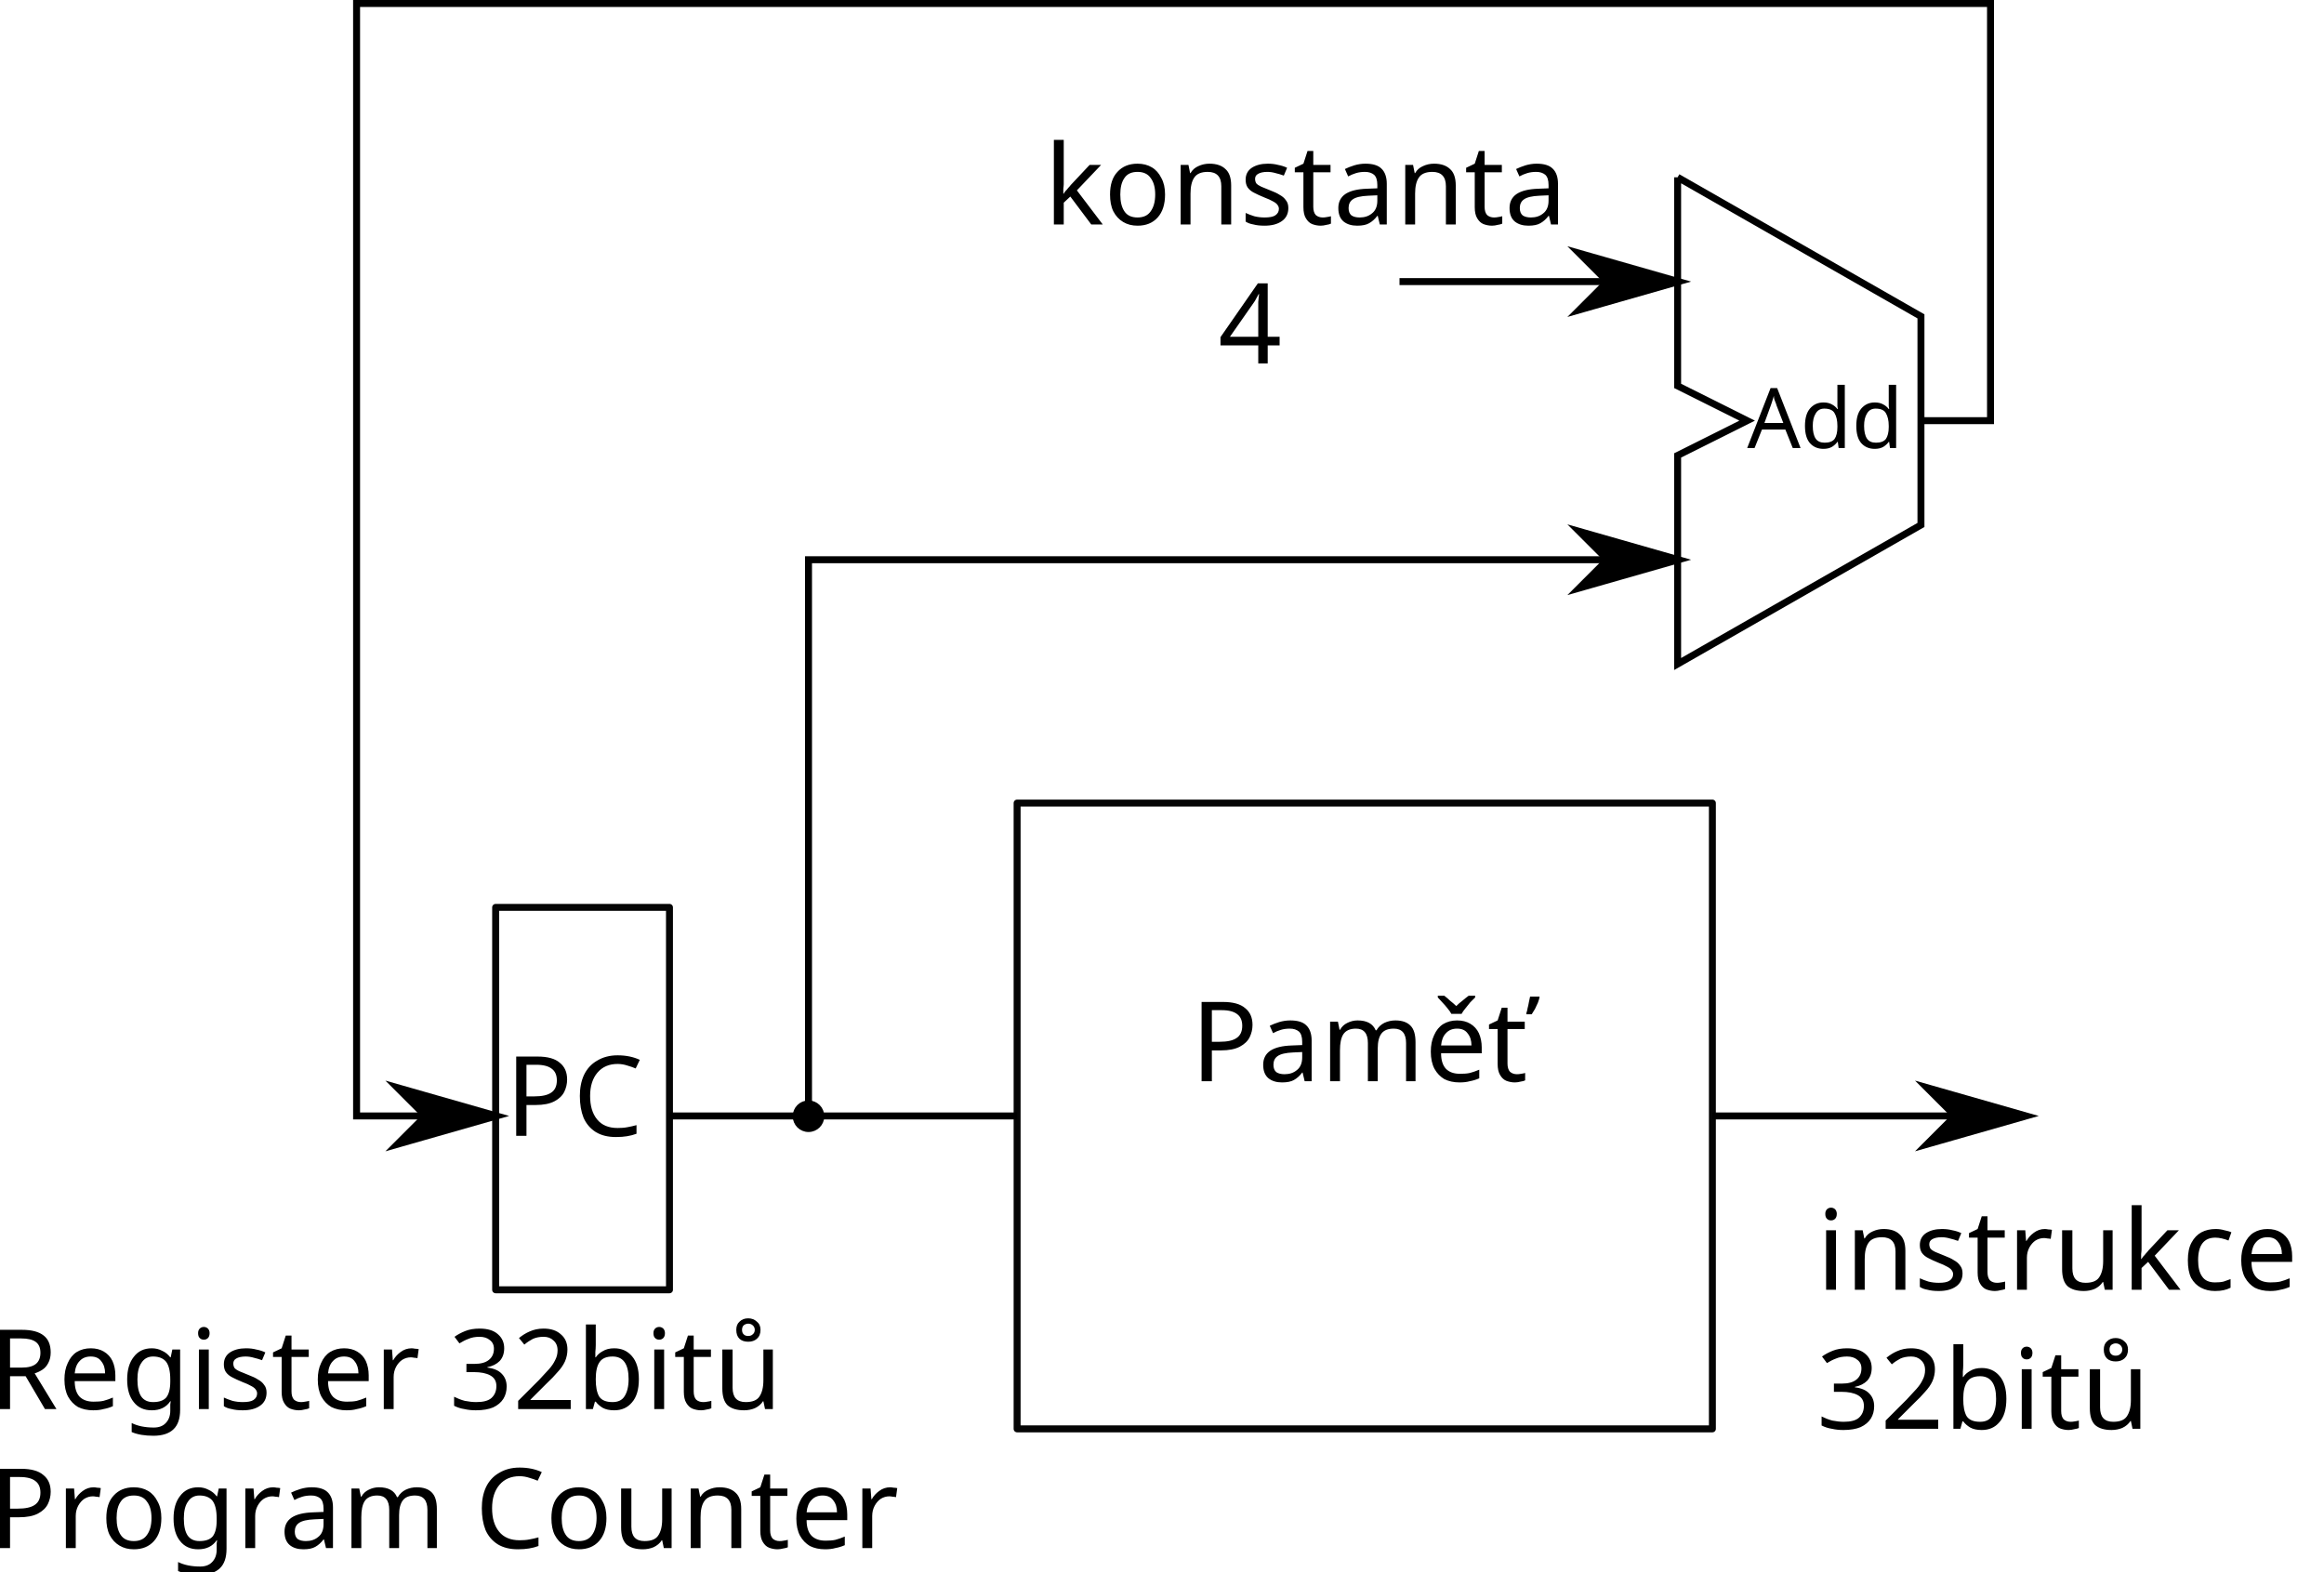
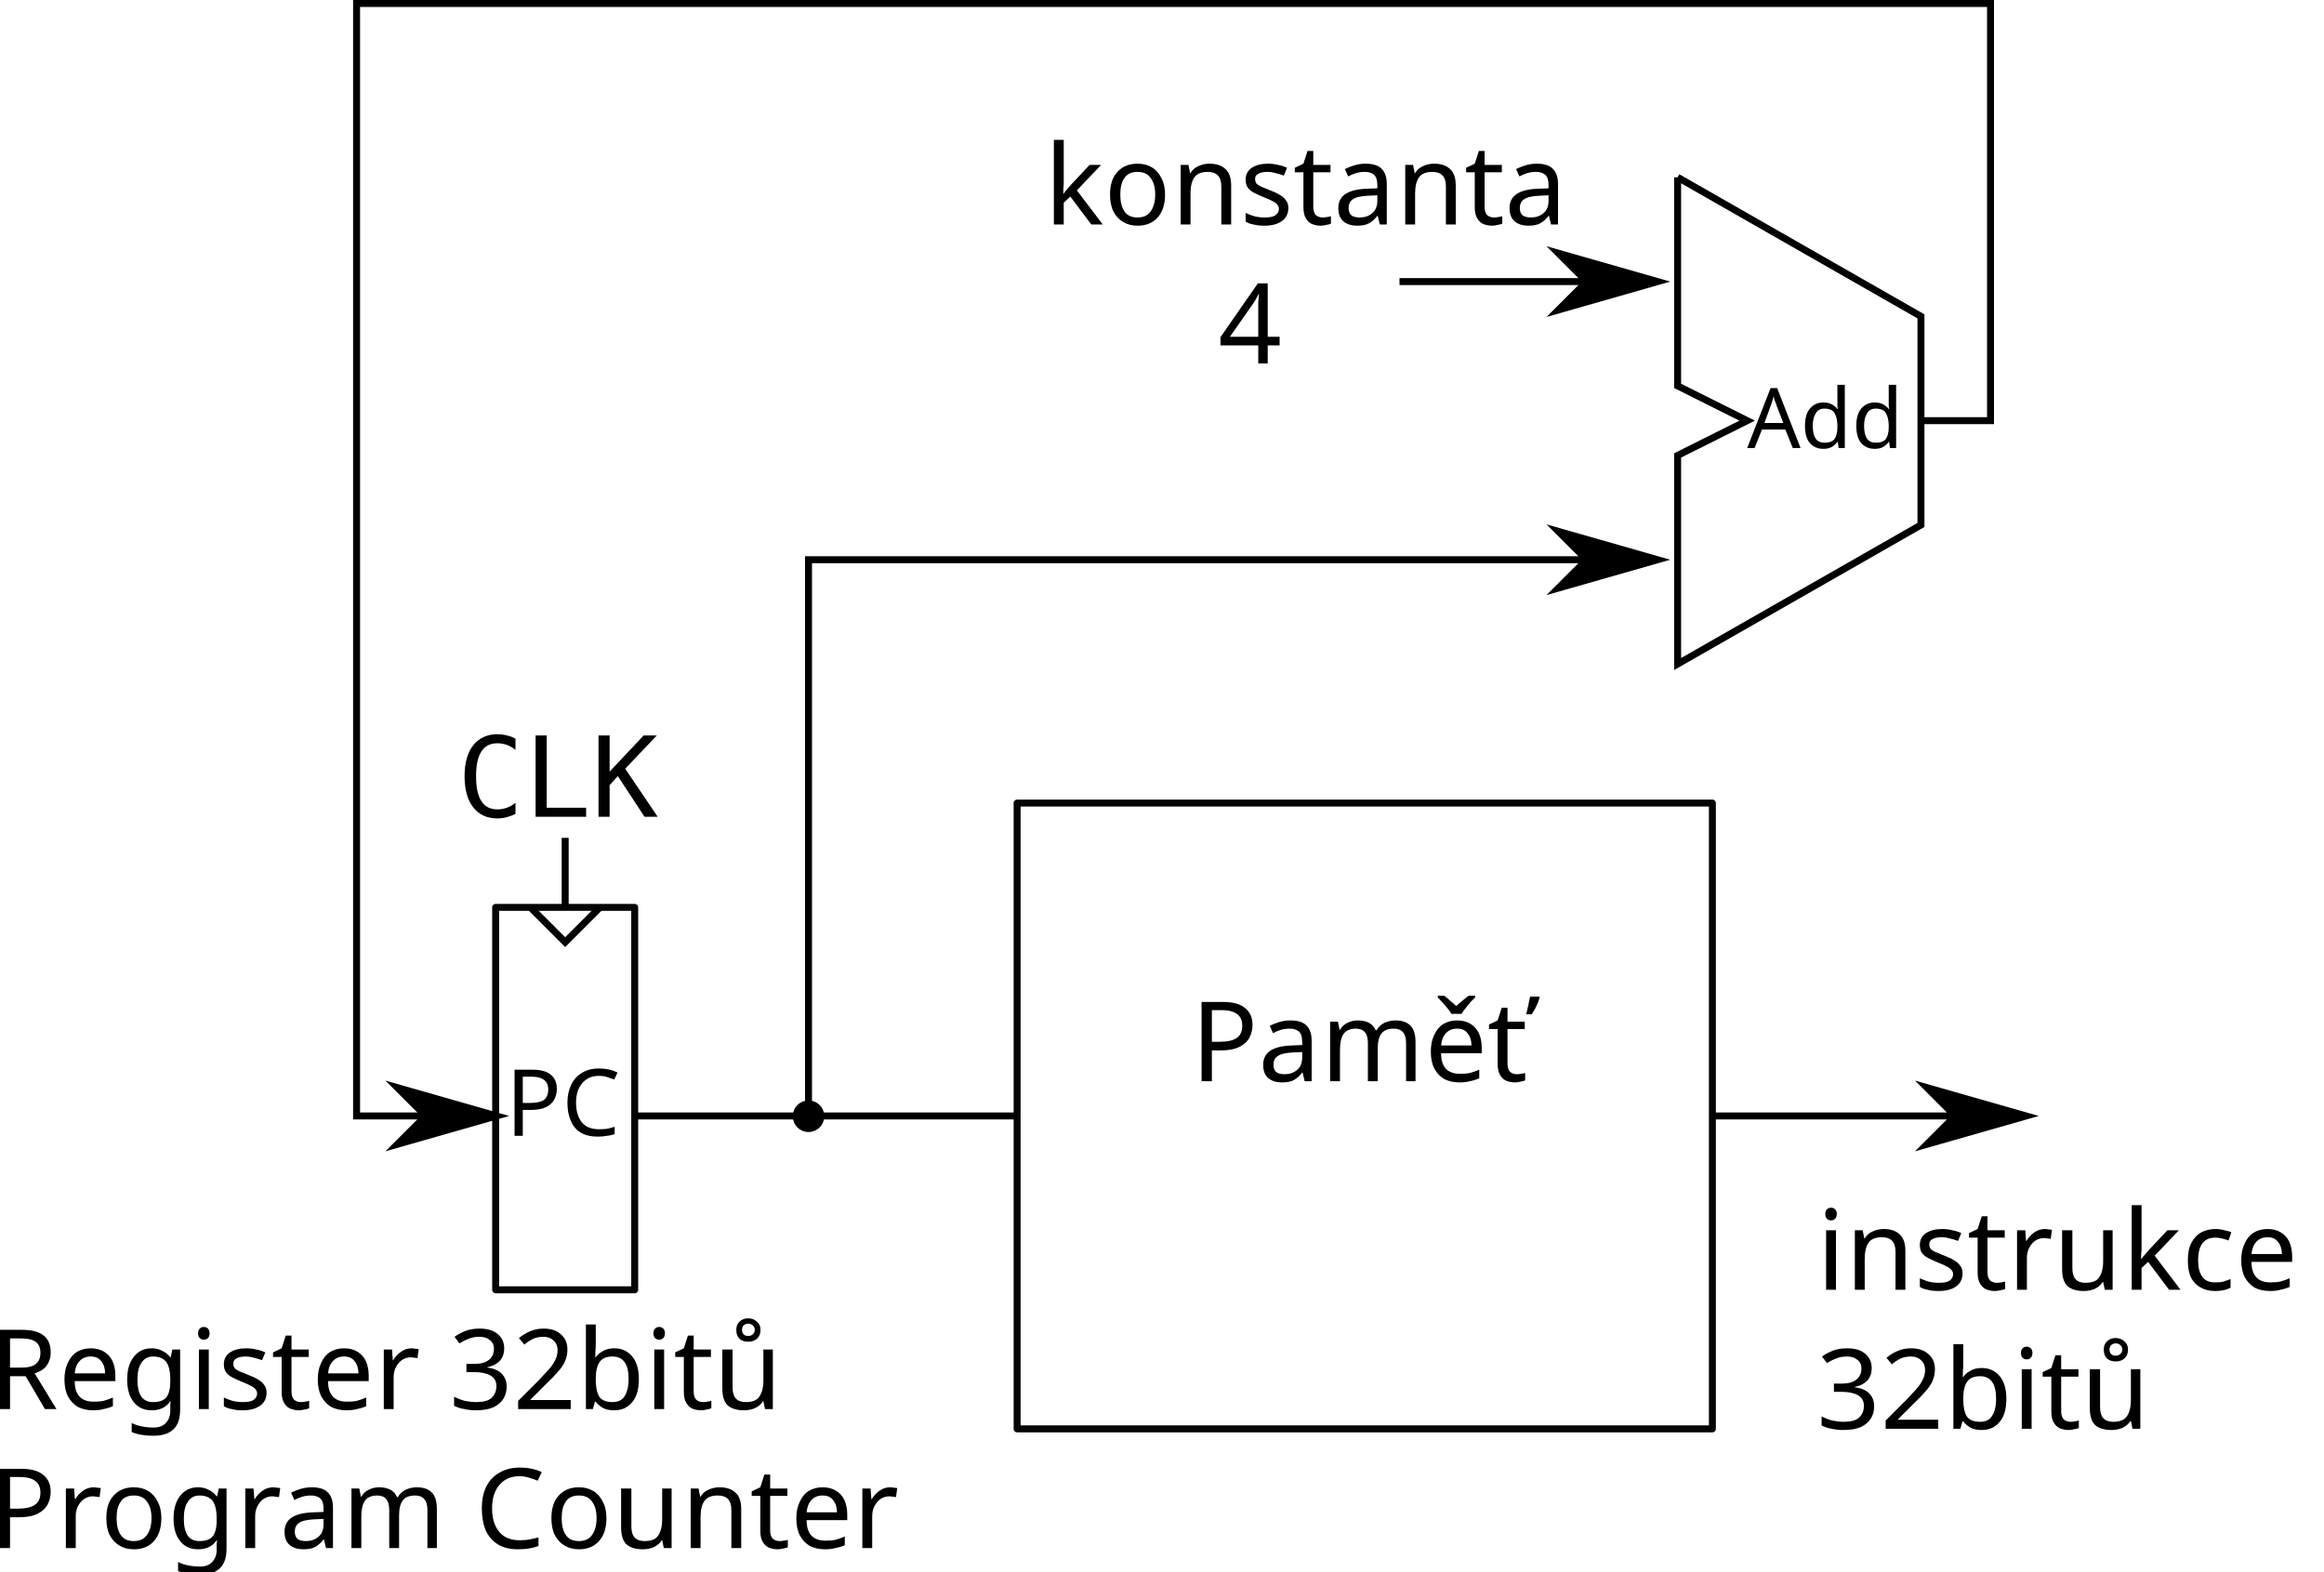
<svg xmlns="http://www.w3.org/2000/svg" width="88.438mm" height="59.788mm" viewBox="0 0 88.438 59.788" version="1.1" id="svg8">
  <defs id="defs2">
    <marker style="overflow:visible" id="marker6941" refX="0" refY="0" orient="auto">
      <path transform="matrix(-0.8,0,0,-0.8,-10,0)" style="fill:#000000;fill-opacity:1;fill-rule:evenodd;stroke:#000000;stroke-width:1pt;stroke-opacity:1" d="M 0,0 5,-5 -12.5,0 5,5 Z" id="path6939" />
    </marker>
    <marker orient="auto" refY="0" refX="0" id="marker6893" style="overflow:visible">
      <path id="path6891" d="M 0,0 5,-5 -12.5,0 5,5 Z" style="fill:#000000;fill-opacity:1;fill-rule:evenodd;stroke:#000000;stroke-width:1pt;stroke-opacity:1" transform="matrix(-0.8,0,0,-0.8,-10,0)" />
    </marker>
    <marker style="overflow:visible" id="marker6845" refX="0" refY="0" orient="auto">
      <path transform="matrix(-0.8,0,0,-0.8,-10,0)" style="fill:#000000;fill-opacity:1;fill-rule:evenodd;stroke:#000000;stroke-width:1pt;stroke-opacity:1" d="M 0,0 5,-5 -12.5,0 5,5 Z" id="path6843" />
    </marker>
    <marker orient="auto" refY="0" refX="0" id="DotM" style="overflow:visible">
      <path id="path6585" d="m -2.5,-1 c 0,2.76 -2.24,5 -5,5 -2.76,0 -5,-2.24 -5,-5 0,-2.76 2.24,-5 5,-5 2.76,0 5,2.24 5,5 z" style="fill:#000000;fill-opacity:1;fill-rule:evenodd;stroke:#000000;stroke-width:1pt;stroke-opacity:1" transform="matrix(0.4,0,0,0.4,2.96,0.4)" />
    </marker>
    <marker orient="auto" refY="0" refX="0" id="Arrow1Lend" style="overflow:visible">
      <path id="path6524" d="M 0,0 5,-5 -12.5,0 5,5 Z" style="fill:#000000;fill-opacity:1;fill-rule:evenodd;stroke:#000000;stroke-width:1pt;stroke-opacity:1" transform="matrix(-0.8,0,0,-0.8,-10,0)" />
    </marker>
  </defs>
  <g id="layer1" transform="translate(-30.08661,-61.38854)">
    <rect style="opacity:0.98;fill:none;stroke:#000000;stroke-width:0.265;stroke-linejoin:round;stroke-miterlimit:4;stroke-dasharray:none;stroke-opacity:1" id="rect815" width="26.458" height="23.813" x="68.792" y="91.948" />
-     <rect style="opacity:0.98;fill:none;stroke:#000000;stroke-width:0.265;stroke-linejoin:round;stroke-miterlimit:4;stroke-dasharray:none;stroke-opacity:1" id="rect817" width="6.615" height="14.552" x="48.948" y="95.917" />
+     <rect style="opacity:0.98;fill:none;stroke:#000000;stroke-width:0.265;stroke-linejoin:round;stroke-miterlimit:4;stroke-dasharray:none;stroke-opacity:1" id="rect817" width="5.292" height="14.552" x="48.948" y="95.917" />
    <text xml:space="preserve" style="font-style:normal;font-weight:normal;font-size:4.233px;line-height:1.25;font-family:sans-serif;letter-spacing:0px;word-spacing:0px;fill:#000000;fill-opacity:1;stroke:none;stroke-width:0.265" x="49.326" y="104.61" id="text821">
-       <tspan id="tspan819" x="49.326" y="104.61" style="stroke-width:0.265">PC</tspan>
+       <tspan id="tspan819" x="49.326" y="104.61" style="stroke-width:0.265;font-size:3.528px">PC</tspan>
    </text>
    <text xml:space="preserve" style="font-style:normal;font-weight:normal;font-size:4.233px;line-height:1.25;font-family:sans-serif;letter-spacing:0px;word-spacing:0px;fill:#000000;fill-opacity:1;stroke:none;stroke-width:0.265" x="29.671" y="115.004" id="text825">
      <tspan id="tspan823" x="29.671" y="115.004" style="stroke-width:0.265">Register 32bitů</tspan>
      <tspan x="29.671" y="120.296" style="stroke-width:0.265" id="tspan827">Program Counter</tspan>
    </text>
    <path style="fill:none;stroke:#000000;stroke-width:0.265px;stroke-linecap:butt;stroke-linejoin:miter;stroke-opacity:1" d="m 93.927,68.135 v 7.938 l 2.646,1.323 -2.646,1.323 1e-6,7.938 9.26,-5.292 v -7.938 l -9.26,-5.292" id="path6507" />
    <text xml:space="preserve" style="font-style:normal;font-weight:normal;font-size:4.233px;line-height:1.25;font-family:sans-serif;letter-spacing:0px;word-spacing:0px;fill:#000000;fill-opacity:1;stroke:none;stroke-width:0.265" x="96.573" y="78.435" id="text6511">
      <tspan id="tspan6509" x="96.573" y="78.435" style="font-size:3.175px;stroke-width:0.265">Add</tspan>
    </text>
    <text xml:space="preserve" style="font-style:normal;font-weight:normal;font-size:4.233px;line-height:1.25;font-family:sans-serif;letter-spacing:0px;word-spacing:0px;fill:#000000;fill-opacity:1;stroke:none;stroke-width:0.265" x="75.406" y="102.531" id="text6515">
      <tspan id="tspan6513" x="75.406" y="102.531" style="stroke-width:0.265">Paměť</tspan>
    </text>
-     <path style="fill:none;stroke:#000000;stroke-width:0.265px;stroke-linecap:butt;stroke-linejoin:miter;stroke-opacity:1" d="M 55.562,103.854 H 68.792" id="path6517" />
-     <path style="fill:none;stroke:#000000;stroke-width:0.265px;stroke-linecap:butt;stroke-linejoin:miter;stroke-opacity:1;marker-start:url(#DotM);marker-end:url(#Arrow1Lend)" d="M 60.854,103.854 V 82.688 h 33.073" id="path6519" />
-     <path style="fill:none;stroke:#000000;stroke-width:0.265px;stroke-linecap:butt;stroke-linejoin:miter;stroke-opacity:1;marker-end:url(#marker6845)" d="M 83.344,72.104 H 93.927" id="path6835" />
+     <path style="fill:none;stroke:#000000;stroke-width:0.265px;stroke-linecap:butt;stroke-linejoin:miter;stroke-opacity:1" d="m 54.24,103.854 14.552,0" id="path6517" />
+     <path style="fill:none;stroke:#000000;stroke-width:0.265px;stroke-linecap:butt;stroke-linejoin:miter;stroke-opacity:1;marker-start:url(#DotM);marker-end:url(#Arrow1Lend)" d="M 60.854,103.854 V 82.688 l 32.279,7e-6" id="path6519" />
+     <path style="fill:none;stroke:#000000;stroke-width:0.265px;stroke-linecap:butt;stroke-linejoin:miter;stroke-opacity:1;marker-end:url(#marker6845)" d="m 83.344,72.104 9.79,6e-6" id="path6835" />
    <text xml:space="preserve" style="font-style:normal;font-weight:normal;font-size:4.233px;line-height:1.25;font-family:sans-serif;letter-spacing:0px;word-spacing:0px;fill:#000000;fill-opacity:1;stroke:none;stroke-width:0.265" x="69.831" y="69.931" id="text6879">
      <tspan id="tspan6877" x="69.831" y="69.931" style="stroke-width:0.265">konstanta</tspan>
      <tspan x="69.831" y="75.222" style="stroke-width:0.265" id="tspan6881">      4</tspan>
    </text>
    <path style="fill:none;stroke:#000000;stroke-width:0.265px;stroke-linecap:butt;stroke-linejoin:miter;stroke-opacity:1;marker-end:url(#marker6893)" d="m 103.188,77.396 h 2.646 v -15.875 H 43.656 v 42.333 h 5.292" id="path6883" />
    <path style="fill:none;stroke:#000000;stroke-width:0.265px;stroke-linecap:butt;stroke-linejoin:miter;stroke-opacity:1;marker-end:url(#marker6941)" d="M 95.25,103.854 H 107.156" id="path6931" />
    <text xml:space="preserve" style="font-style:normal;font-weight:normal;font-size:4.233px;line-height:1.25;font-family:sans-serif;letter-spacing:0px;word-spacing:0px;fill:#000000;fill-opacity:1;stroke:none;stroke-width:0.265" x="99.219" y="110.469" id="text6987">
      <tspan id="tspan6985" x="99.219" y="110.469" style="stroke-width:0.265">instrukce</tspan>
      <tspan x="99.219" y="115.76" style="stroke-width:0.265" id="tspan6989">32bitů</tspan>
    </text>
+     <path style="fill:none;stroke:#000000;stroke-width:0.265px;stroke-linecap:butt;stroke-linejoin:miter;stroke-opacity:1" d="m 50.271,95.917 1.323,1.323 1.323,-1.323" id="path4865" />
+     <text xml:space="preserve" style="font-style:normal;font-variant:normal;font-weight:normal;font-stretch:normal;font-size:4.233px;line-height:1.25;font-family:'Bitstream Vera Sans Mono';-inkscape-font-specification:'Bitstream Vera Sans Mono';letter-spacing:0px;word-spacing:0px;fill:#000000;fill-opacity:1;stroke:none;stroke-width:0.265" x="47.483" y="92.468" id="text4869">
+       <tspan id="tspan4867" x="47.483" y="92.468" style="stroke-width:0.265">CLK</tspan>
+     </text>
+     <path style="fill:none;stroke:#000000;stroke-width:0.265px;stroke-linecap:butt;stroke-linejoin:miter;stroke-opacity:1" d="m 51.594,93.271 v 2.646" id="path4871" />
  </g>
</svg>
